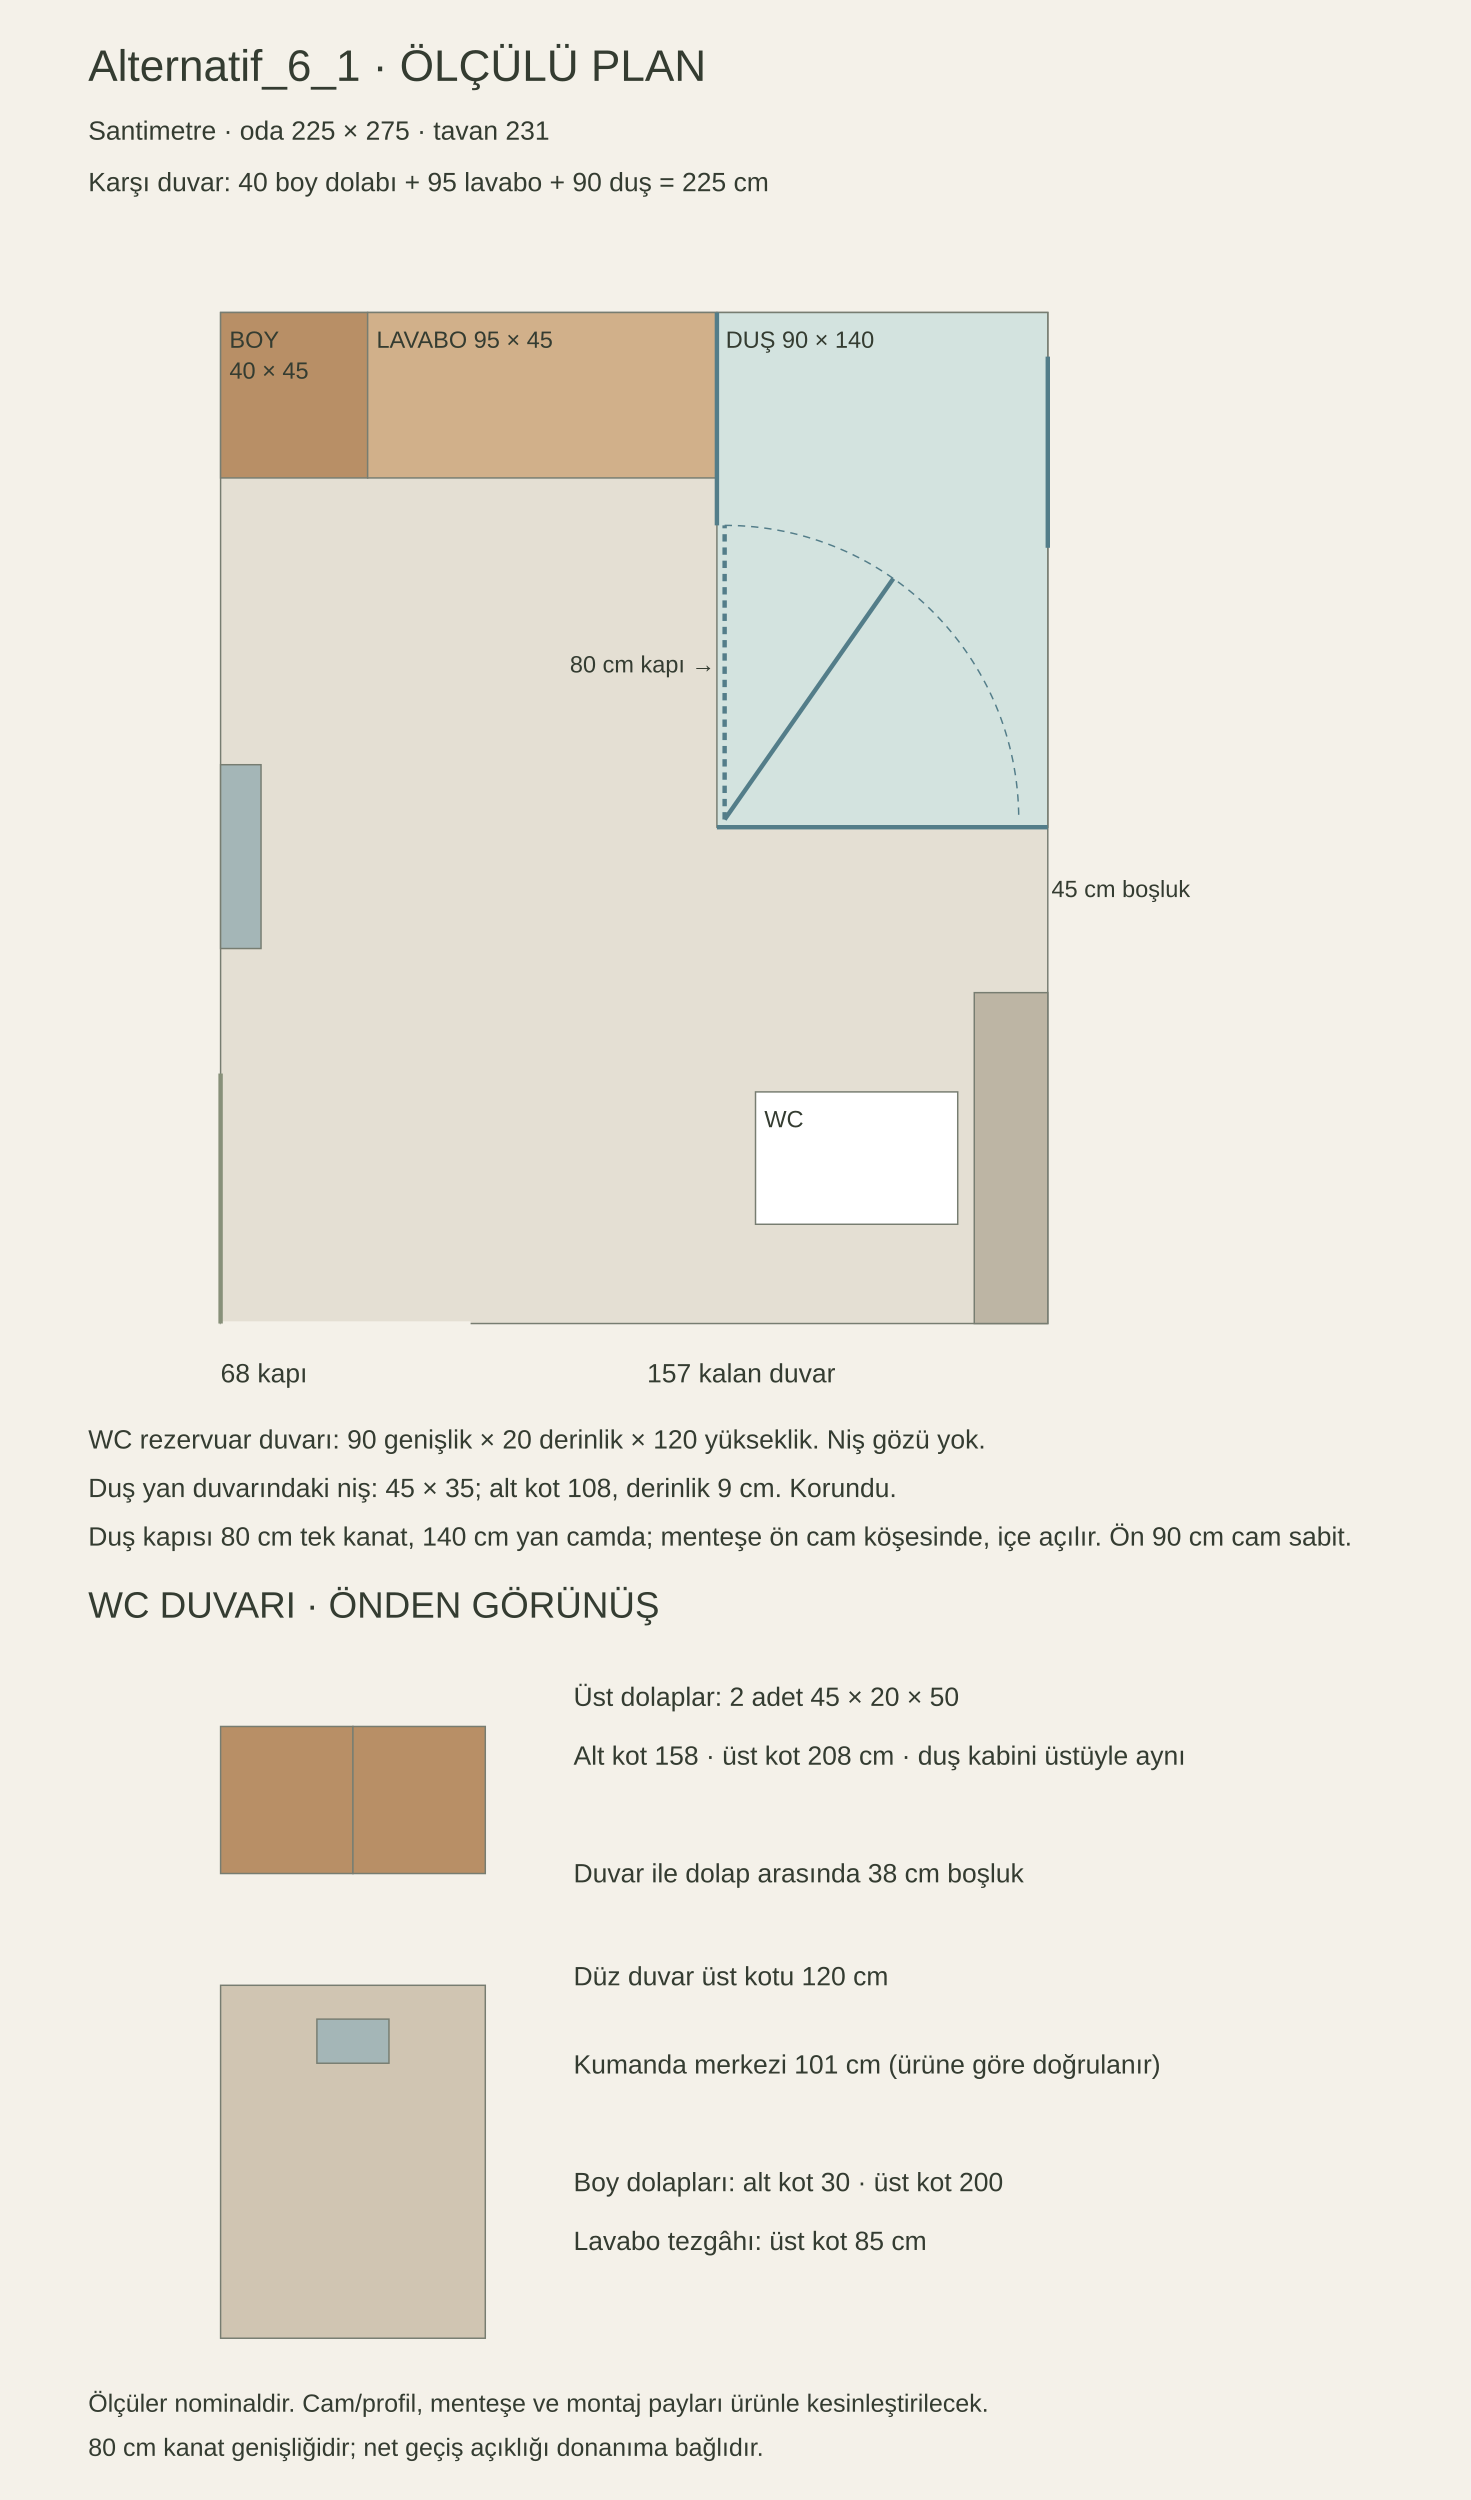
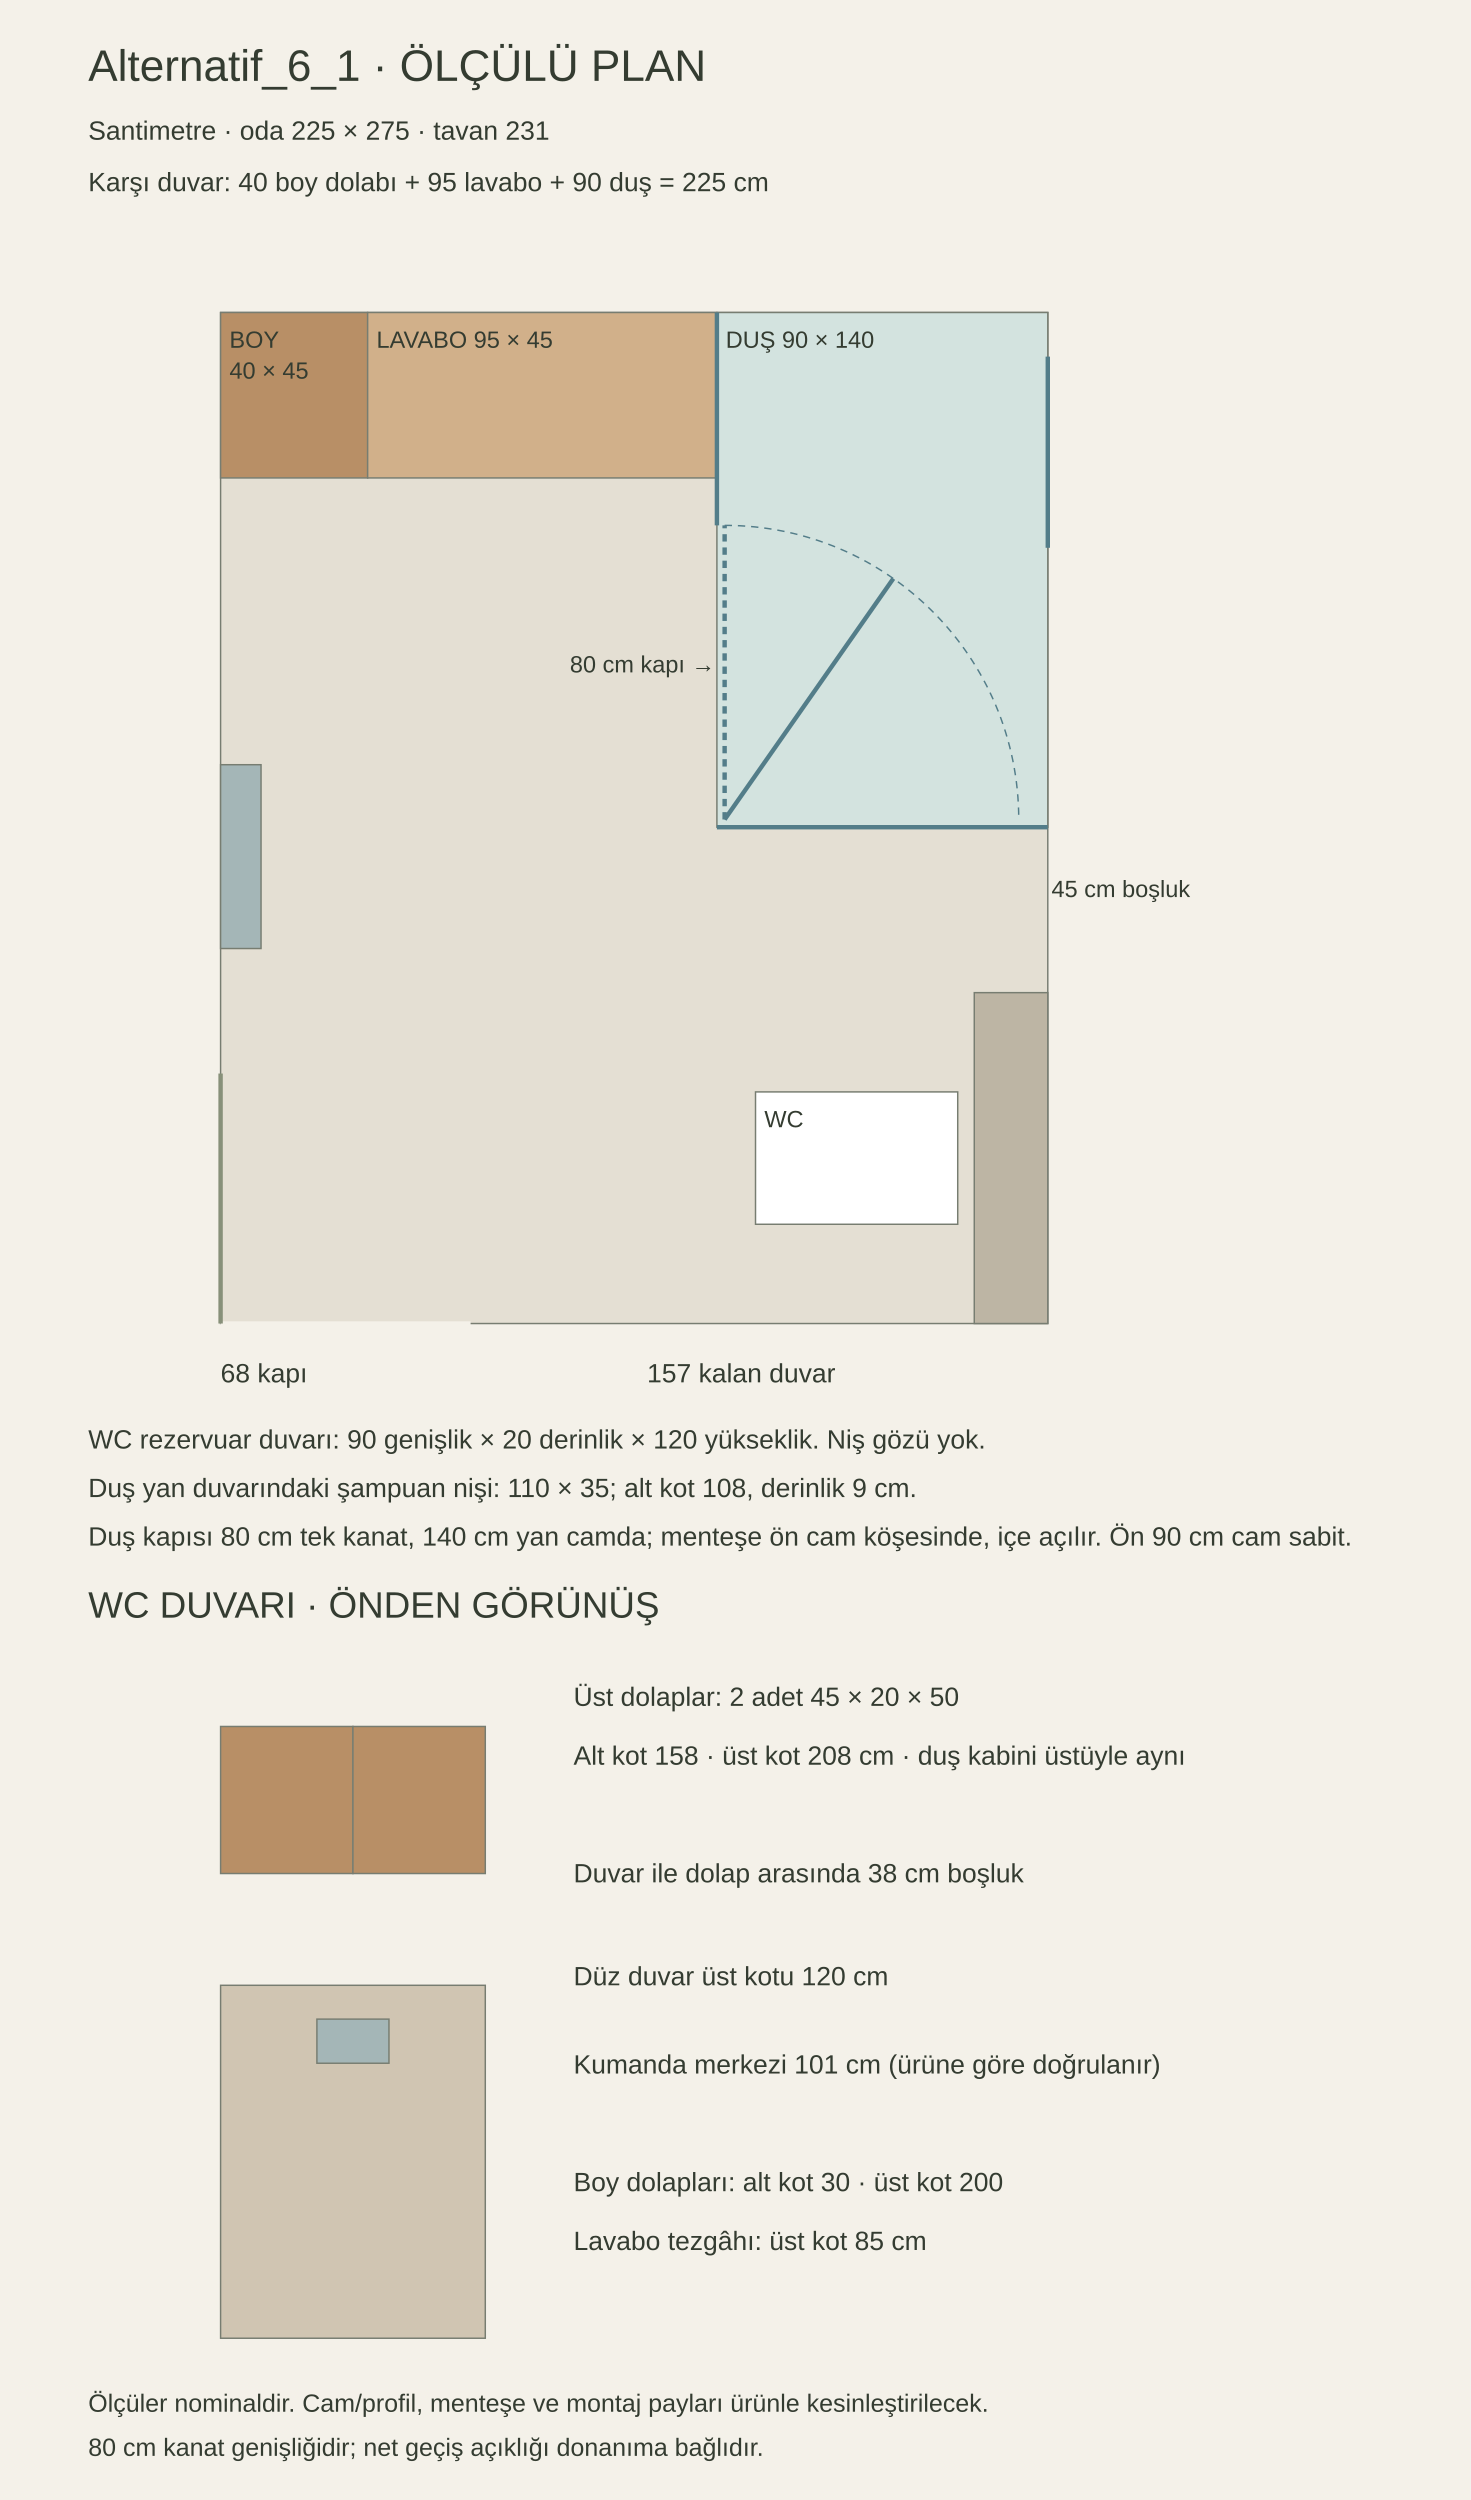
<svg xmlns="http://www.w3.org/2000/svg" width="1000" height="1700" viewBox="0 0 1000 1700">
  <rect width="1000" height="1700" fill="#f4f1e9" />
  <style>text{font-family:Arial,sans-serif;fill:#343c31}</style>
  <text x="60" y="55" font-size="30">Alternatif_6_1 · ÖLÇÜLÜ PLAN</text>
  <text x="60" y="95" font-size="18">Santimetre · oda 225 × 275 · tavan 231</text>
  <text x="60" y="130" font-size="18">Karşı duvar: 40 boy dolabı + 95 lavabo + 90 duş = 225 cm</text>
  <rect x="150.0" y="212.5" width="562.5" height="687.5" fill="#e4dfd3" stroke="#777d71" />
  <text x="156.0" y="236.5" font-size="16" />
  <rect x="487.5" y="212.5" width="225.0" height="350.0" fill="#d3e3df" stroke="#777d71" />
  <text x="493.5" y="236.5" font-size="16">DUŞ 90 × 140</text>
  <rect x="150.0" y="212.5" width="100.0" height="112.5" fill="#b88f66" stroke="#777d71" />
  <text x="156.0" y="236.5" font-size="16">BOY</text>
  <text x="156.0" y="257.5" font-size="16">40 × 45</text>
  <rect x="250.0" y="212.5" width="237.5" height="112.5" fill="#d1b08a" stroke="#777d71" />
  <text x="256.0" y="236.5" font-size="16">LAVABO 95 × 45</text>
  <rect x="662.5" y="675.0" width="50.0" height="225.0" fill="#bdb5a4" stroke="#777d71" />
  <text x="668.5" y="699.0" font-size="16" />
  <rect x="513.75" y="742.5" width="137.5" height="90.0" fill="#fff" stroke="#777d71" />
  <text x="519.75" y="766.5" font-size="16">WC</text>
  <text x="715" y="610" font-size="16">45 cm boşluk</text>
  <rect x="150.0" y="520.0" width="27.5" height="125.0" fill="#a4b6b7" stroke="#777d71" />
  <text x="156.0" y="544.0" font-size="16" />
  <path d="M712.5 372.5L712.5 242.5" fill="none" stroke="#537d89" stroke-width="3" stroke-dasharray="" />
  <path d="M487.5 357.25L487.5 212.5" fill="none" stroke="#537d89" stroke-width="3" stroke-dasharray="" />
  <path d="M492.75 557.25L492.75 357.25" fill="none" stroke="#537d89" stroke-width="3" stroke-dasharray="5 4" />
  <path d="M492.75 557.25L607.465 393.42" fill="none" stroke="#537d89" stroke-width="3" stroke-dasharray="" />
  <path d="M492.75 357.25A200.0 200.0 0 0 1 692.75 557.25" fill="none" stroke="#537d89" stroke-dasharray="5 4" />
  <path d="M487.5 562.5L712.5 562.5" stroke="#537d89" stroke-width="3" />
  <text x="387.5" y="457.25" font-size="16">80 cm kapı →</text>
  <path d="M150.0 900.0L320.0 900.0" fill="none" stroke="#f4f1e9" stroke-width="3" stroke-dasharray="" />
  <path d="M150.0 900.0L150.0 730.0" fill="none" stroke="#879079" stroke-width="3" stroke-dasharray="" />
  <text x="150" y="940" font-size="18">68 kapı</text>
  <text x="440" y="940" font-size="18">157 kalan duvar</text>
  <text x="60" y="985" font-size="18">WC rezervuar duvarı: 90 genişlik × 20 derinlik × 120 yükseklik. Niş gözü yok.</text>
-   <text x="60" y="1018" font-size="18">Duş yan duvarındaki niş: 45 × 35; alt kot 108, derinlik 9 cm. Korundu.</text>
+   <text x="60" y="1018" font-size="18">Duş yan duvarındaki şampuan nişi: 110 × 35; alt kot 108, derinlik 9 cm.</text>
  <text x="60" y="1051" font-size="18">Duş kapısı 80 cm tek kanat, 140 cm yan camda; menteşe ön cam köşesinde, içe açılır. Ön 90 cm cam sabit.</text>
  <text x="60" y="1100" font-size="25">WC DUVARI · ÖNDEN GÖRÜNÜŞ</text>
  <rect x="150" y="1350" width="180" height="240" fill="#d0c5b2" stroke="#777d71" />
  <rect x="215.5" y="1373.0" width="49.0" height="30" fill="#a4b6b7" stroke="#777d71" />
  <rect x="150" y="1174" width="90" height="100" fill="#b88f66" stroke="#777d71" />
  <rect x="240" y="1174" width="90" height="100" fill="#b88f66" stroke="#777d71" />
  <text x="390" y="1160" font-size="18">Üst dolaplar: 2 adet 45 × 20 × 50</text>
  <text x="390" y="1200" font-size="18">Alt kot 158 · üst kot 208 cm · duş kabini üstüyle aynı</text>
  <text x="390" y="1280" font-size="18">Duvar ile dolap arasında 38 cm boşluk</text>
  <text x="390" y="1350" font-size="18">Düz duvar üst kotu 120 cm</text>
  <text x="390" y="1410" font-size="18">Kumanda merkezi 101 cm (ürüne göre doğrulanır)</text>
  <text x="390" y="1490" font-size="18">Boy dolapları: alt kot 30 · üst kot 200</text>
  <text x="390" y="1530" font-size="18">Lavabo tezgâhı: üst kot 85 cm</text>
  <text x="60" y="1640" font-size="17">Ölçüler nominaldir. Cam/profil, menteşe ve montaj payları ürünle kesinleştirilecek.</text>
  <text x="60" y="1670" font-size="17">80 cm kanat genişliğidir; net geçiş açıklığı donanıma bağlıdır.</text>
</svg>
